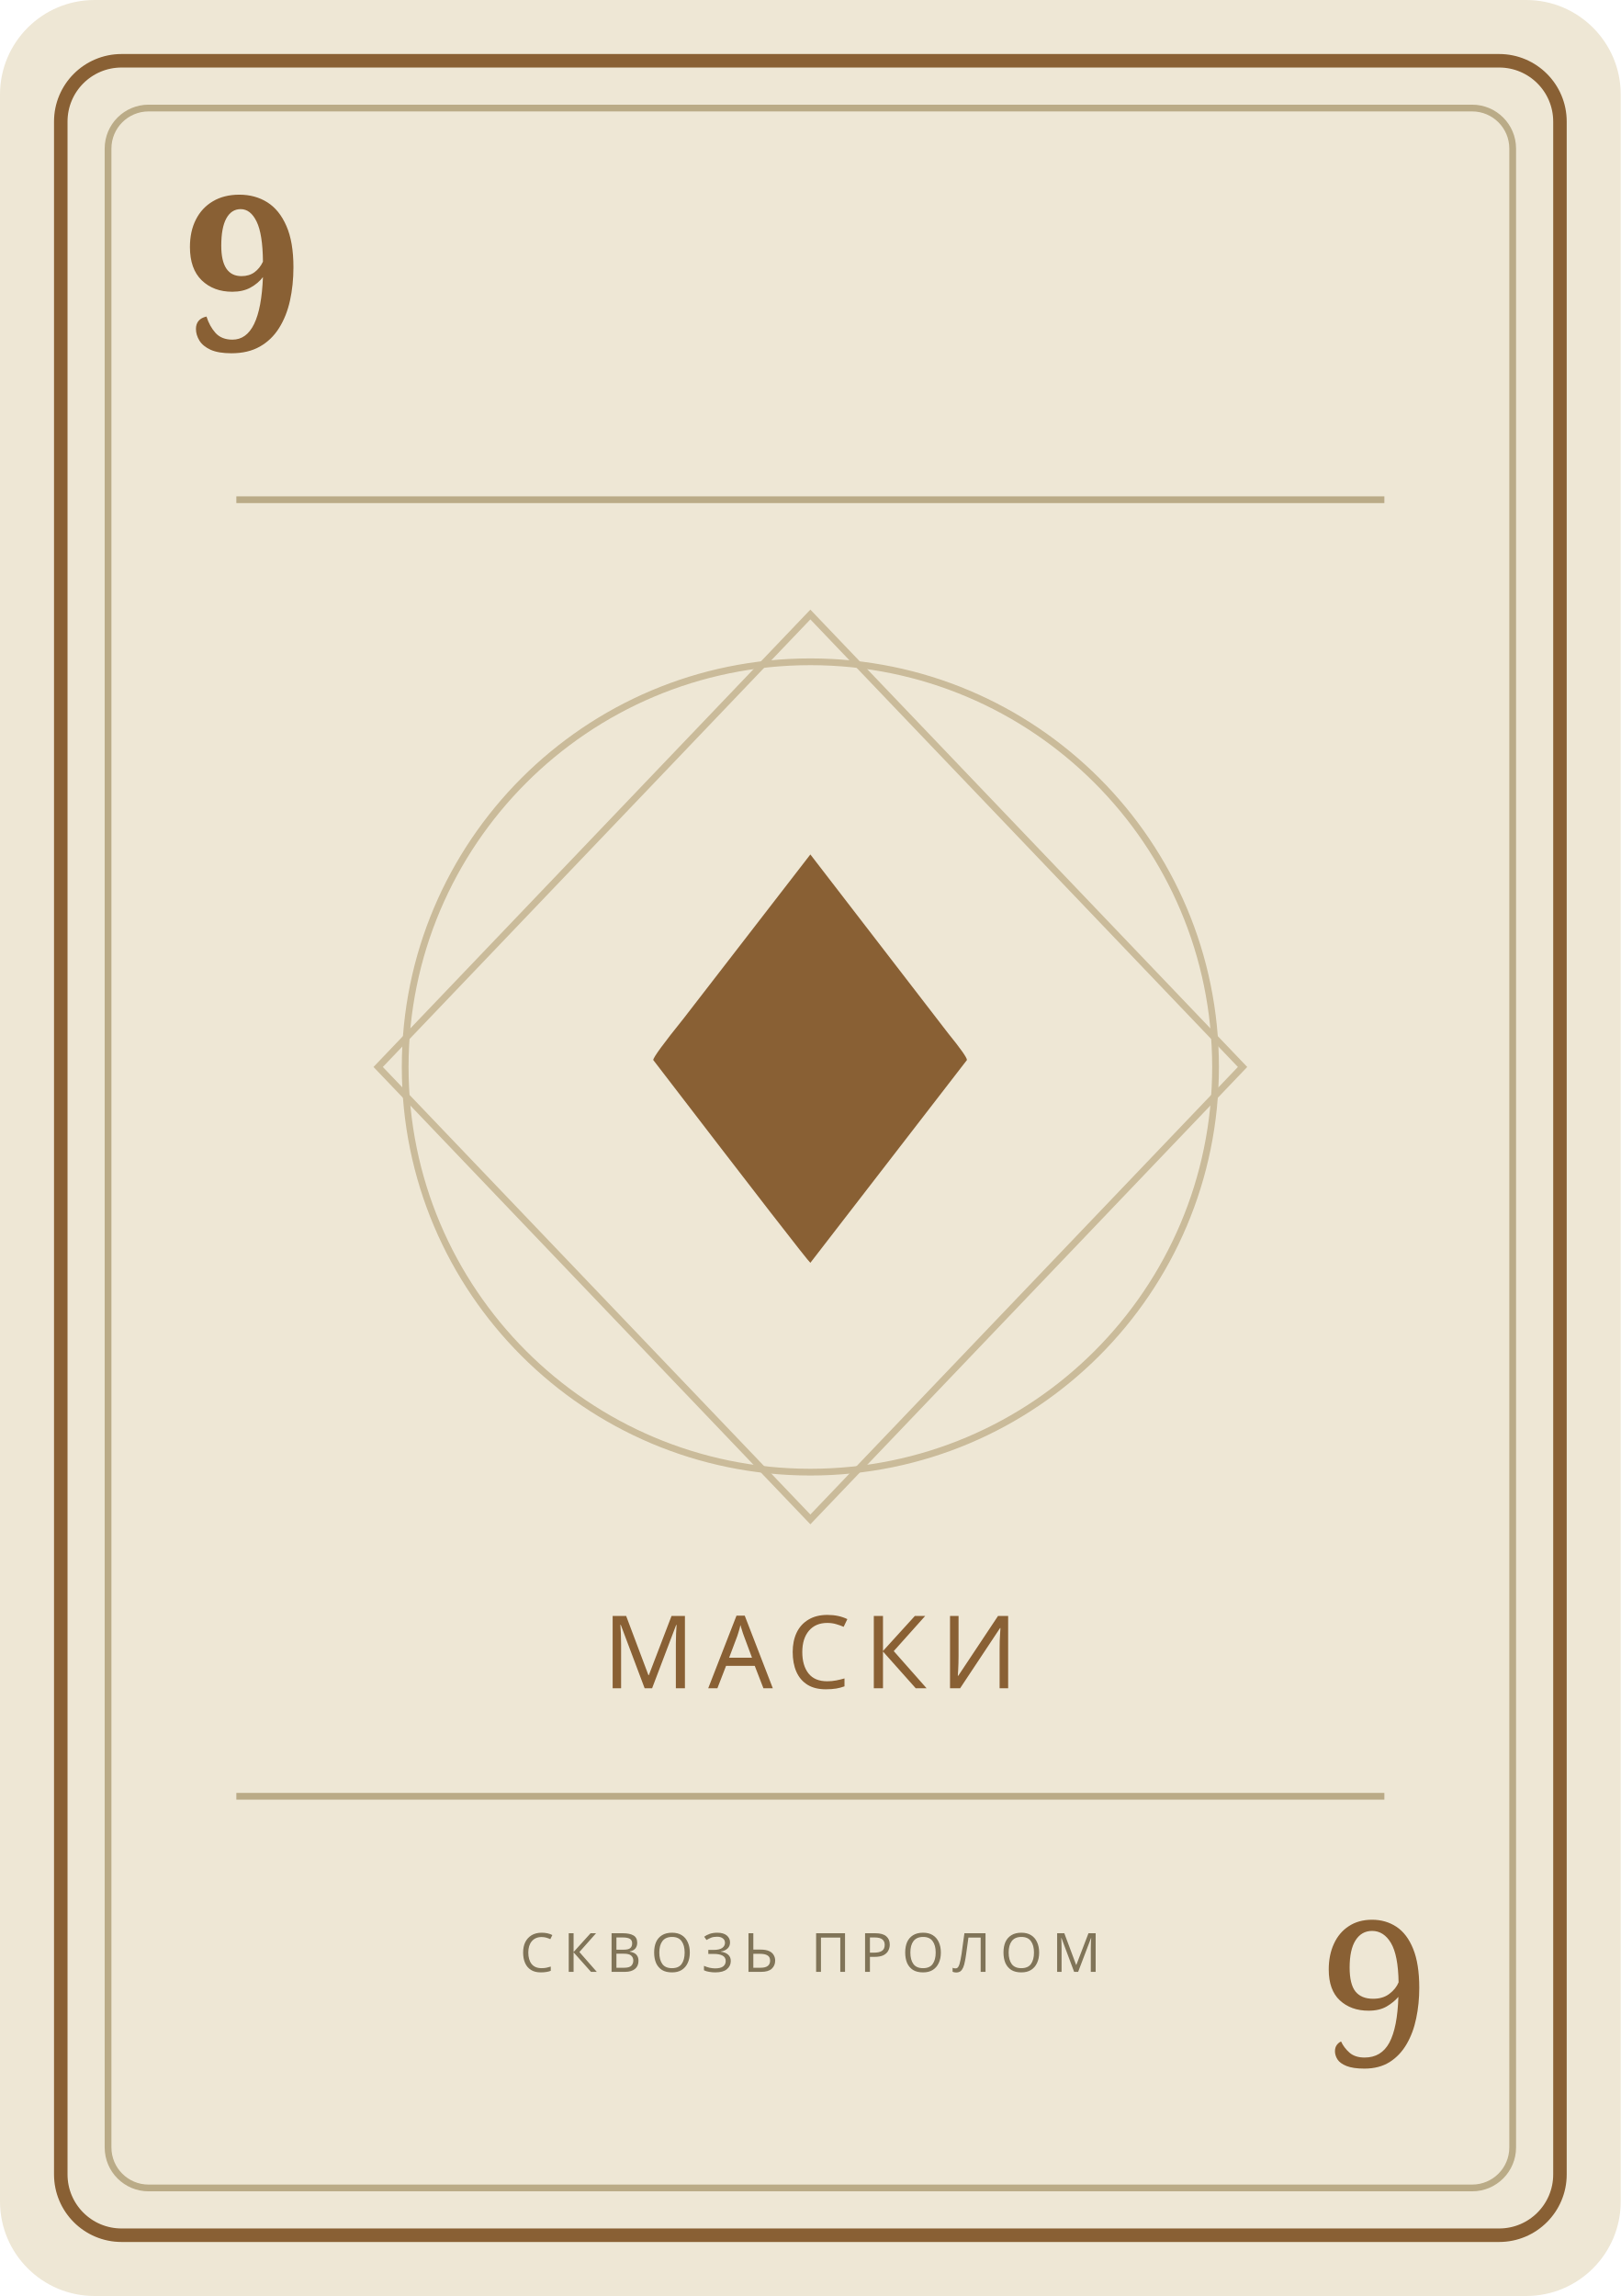
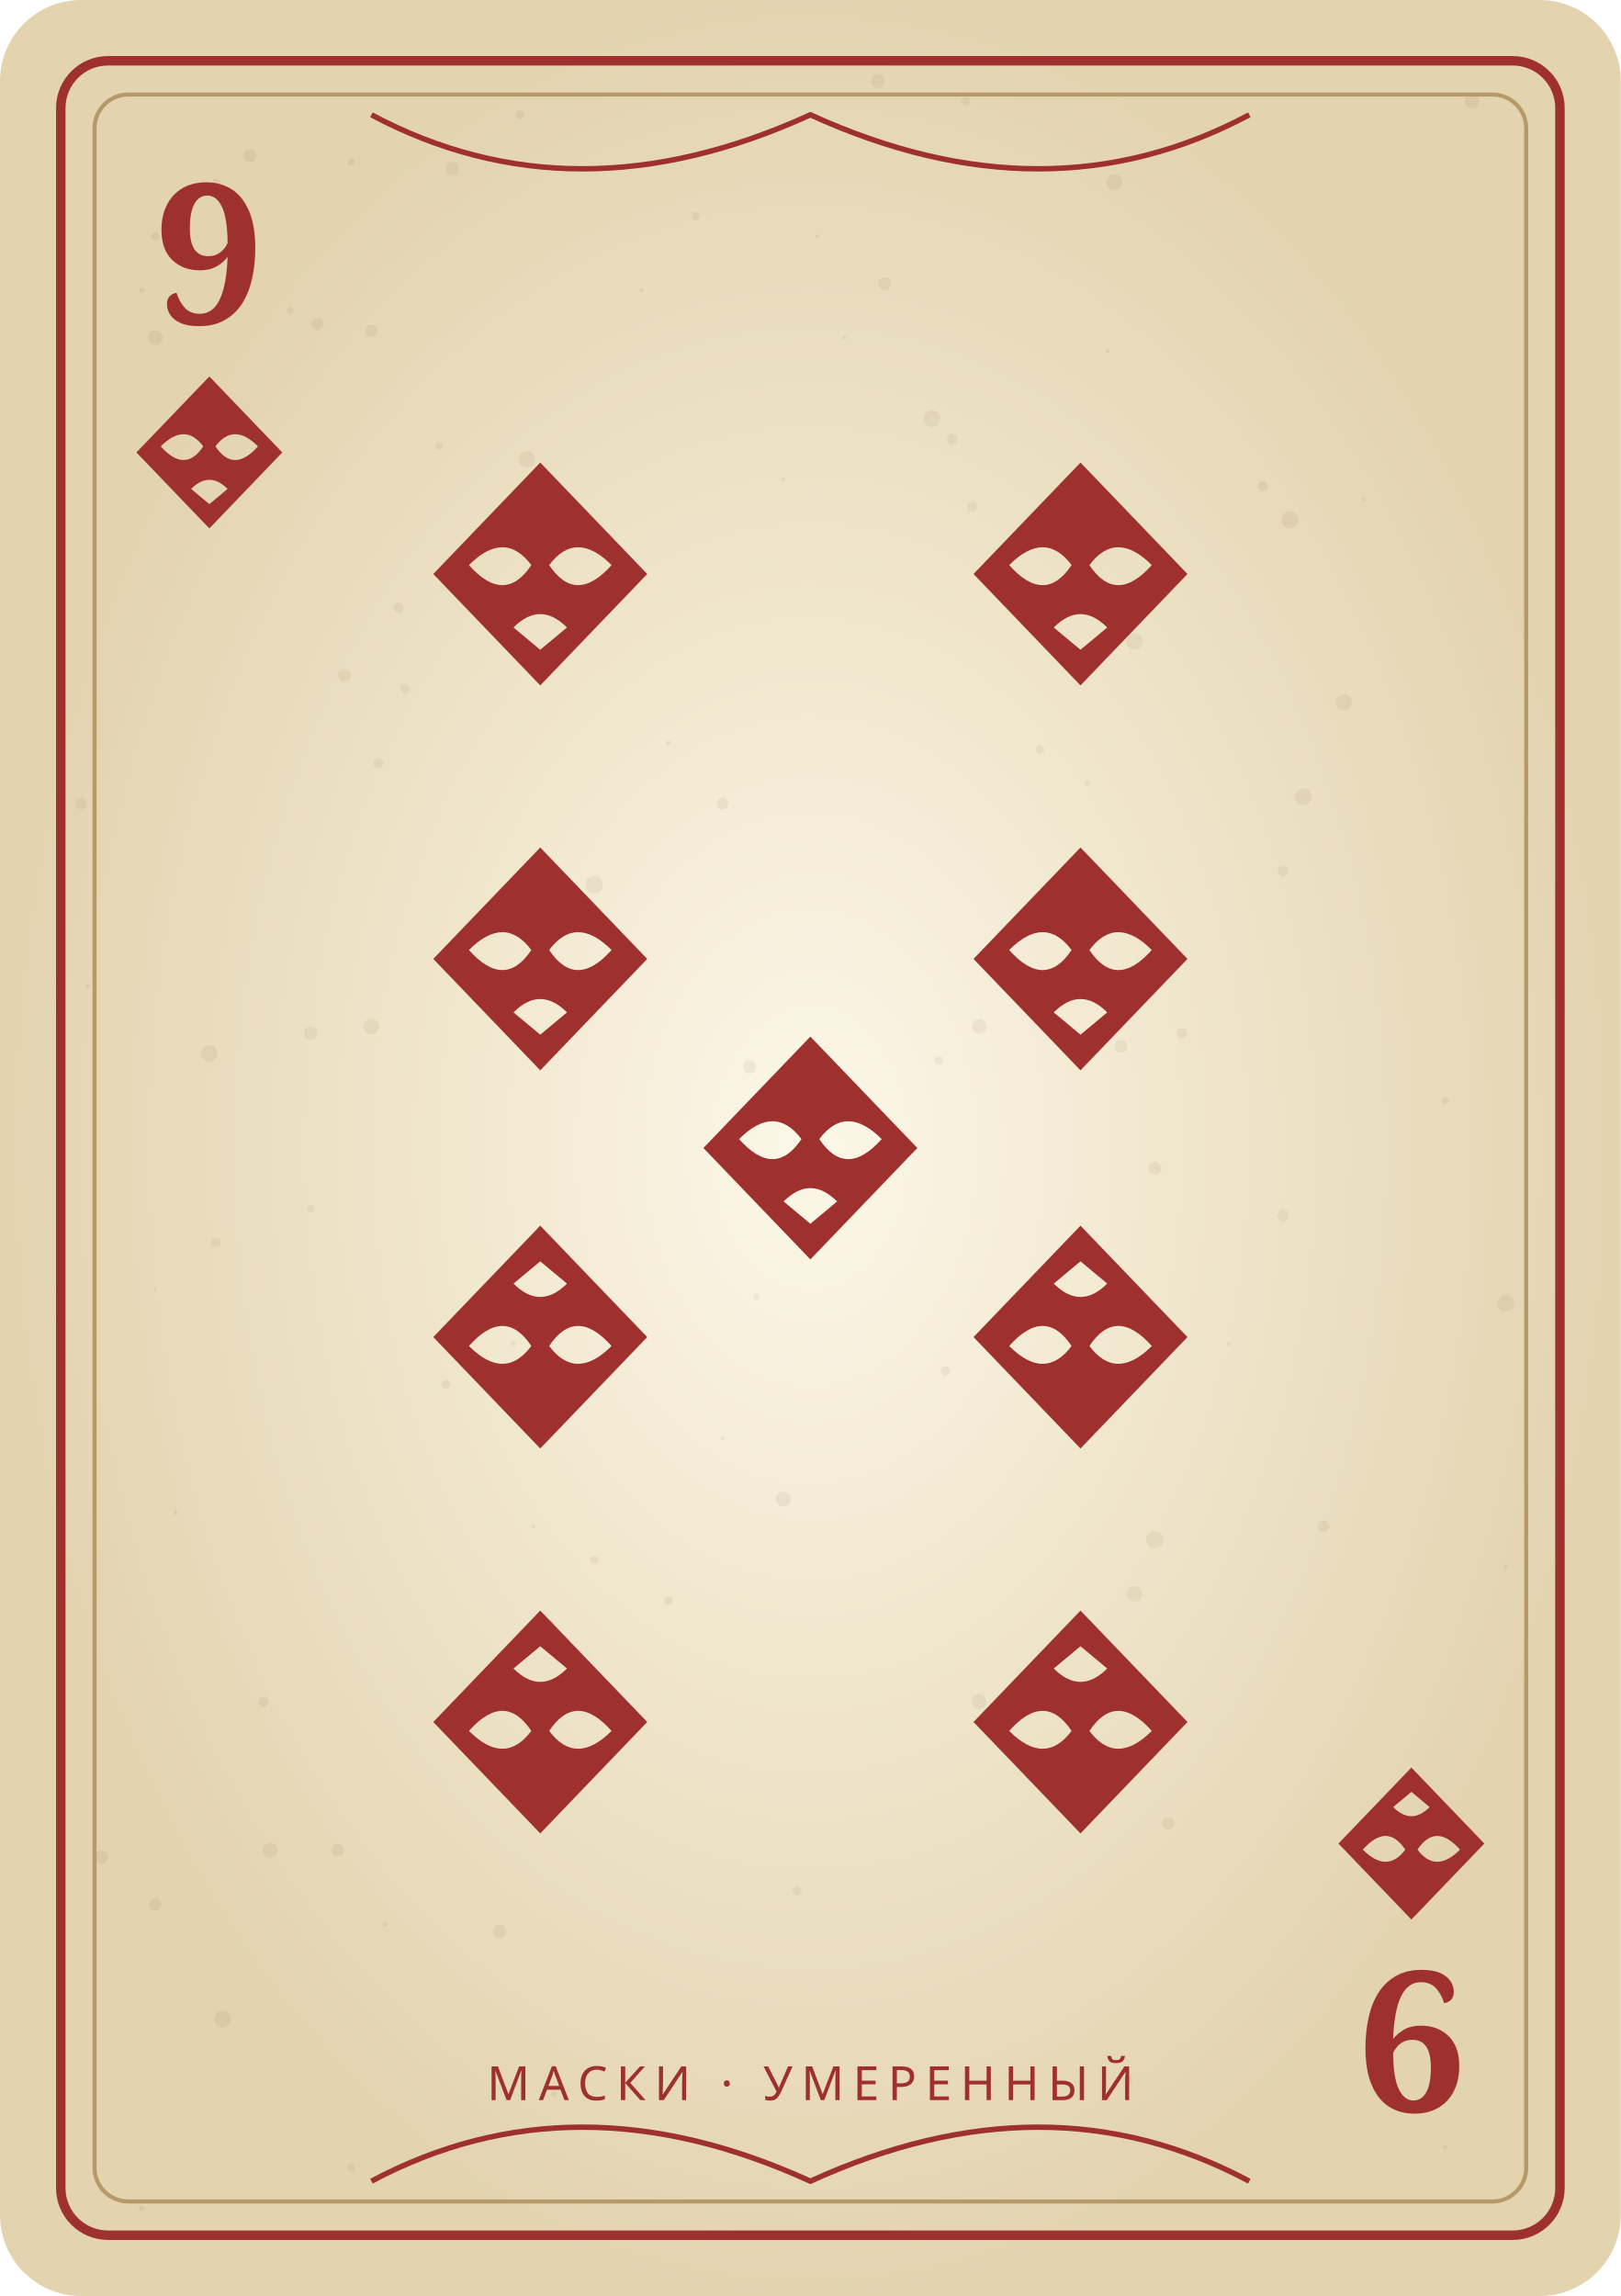
<svg xmlns="http://www.w3.org/2000/svg" width="240" height="340" viewBox="0 0 240 340">
-   <rect width="240" height="340" rx="14" fill="#eee7d5" />
-   <rect x="9" y="9" width="222" height="322" rx="9" fill="none" stroke="#896034" stroke-width="2" />
-   <rect x="16" y="16" width="208" height="308" rx="6" fill="none" stroke="#baab87" />
-   <path d="M35 74H205M35 266H205" stroke="#baab87" />
-   <text x="27" y="52" font-family="Georgia,serif" font-weight="bold" font-size="32" fill="#896034">9</text>
-   <text x="212" y="306" text-anchor="end" font-family="Georgia,serif" font-size="30" fill="#896034">9</text>
-   <circle cx="120" cy="158" r="60" fill="none" stroke="#cabb9a" />
-   <path d="M120 91L184 158L120 225L56 158Z" fill="none" stroke="#cabb9a" />
-   <text x="120" y="187" text-anchor="middle" font-family="Georgia,serif" font-size="83" fill="#896034">♦</text>
-   <text x="120" y="250" text-anchor="middle" font-family="sans-serif" font-size="15" letter-spacing="2" fill="#896034">МАСКИ</text>
-   <text x="120" y="292" text-anchor="middle" font-family="sans-serif" font-size="8" letter-spacing="1.4" fill="#807458">СКВОЗЬ ПРОЛОМ</text>
+   <defs>
+     <radialGradient id="paper">
+       <stop stop-color="#fcf7e8" />
+       <stop offset="1" stop-color="#e3d3af" />
+     </radialGradient>
+   </defs>
+   <rect width="240" height="340" rx="12" fill="url(#paper)" />
+   <circle cx="164" cy="52" r="0.29" fill="#806342" opacity=".09" />
+   <circle cx="111" cy="158" r="0.95" fill="#806342" opacity=".09" />
+   <circle cx="23" cy="191" r="0.26" fill="#806342" opacity=".09" />
+   <circle cx="130" cy="12" r="1.06" fill="#806342" opacity=".09" />
+   <circle cx="32" cy="27" r="0.58" fill="#806342" opacity=".09" />
+   <circle cx="13" cy="146" r="0.34" fill="#806342" opacity=".09" />
+   <circle cx="77" cy="17" r="0.60" fill="#806342" opacity=".09" />
+   <circle cx="39" cy="252" r="0.77" fill="#806342" opacity=".09" />
+   <circle cx="167" cy="308" r="0.68" fill="#806342" opacity=".09" />
+   <circle cx="40" cy="274" r="1.11" fill="#806342" opacity=".09" />
+   <circle cx="76" cy="199" r="0.41" fill="#806342" opacity=".09" />
+   <circle cx="118" cy="280" r="0.69" fill="#806342" opacity=".09" />
+   <circle cx="166" cy="155" r="0.94" fill="#806342" opacity=".09" />
+   <circle cx="46" cy="179" r="0.55" fill="#806342" opacity=".09" />
+   <circle cx="99" cy="110" r="0.35" fill="#806342" opacity=".09" />
+   <circle cx="165" cy="27" r="1.20" fill="#806342" opacity=".09" />
+   <circle cx="144" cy="75" r="0.78" fill="#806342" opacity=".09" />
+   <circle cx="79" cy="226" r="0.28" fill="#806342" opacity=".09" />
+   <circle cx="107" cy="119" r="0.87" fill="#806342" opacity=".09" />
+   <circle cx="81" cy="131" r="0.58" fill="#806342" opacity=".09" />
+   <circle cx="37" cy="23" r="0.96" fill="#806342" opacity=".09" />
+   <circle cx="88" cy="131" r="1.28" fill="#806342" opacity=".09" />
+   <circle cx="116" cy="71" r="0.30" fill="#806342" opacity=".09" />
+   <circle cx="187" cy="72" r="0.73" fill="#806342" opacity=".09" />
+   <circle cx="55" cy="49" r="0.91" fill="#806342" opacity=".09" />
+   <circle cx="32" cy="184" r="0.74" fill="#806342" opacity=".09" />
+   <circle cx="190" cy="129" r="0.81" fill="#806342" opacity=".09" />
+   <circle cx="199" cy="104" r="1.21" fill="#806342" opacity=".09" />
+   <circle cx="23" cy="50" r="1.10" fill="#806342" opacity=".09" />
+   <circle cx="47" cy="48" r="0.89" fill="#806342" opacity=".09" />
+   <circle cx="82" cy="243" r="0.99" fill="#806342" opacity=".09" />
+   <circle cx="139" cy="157" r="0.64" fill="#806342" opacity=".09" />
+   <circle cx="145" cy="152" r="1.06" fill="#806342" opacity=".09" />
+   <circle cx="141" cy="65" r="0.77" fill="#806342" opacity=".09" />
+   <circle cx="33" cy="299" r="1.23" fill="#806342" opacity=".09" />
+   <circle cx="196" cy="226" r="0.87" fill="#806342" opacity=".09" />
+   <circle cx="23" cy="35" r="0.64" fill="#806342" opacity=".09" />
+   <circle cx="90" cy="146" r="0.47" fill="#806342" opacity=".09" />
+   <circle cx="125" cy="50" r="0.31" fill="#806342" opacity=".09" />
+   <circle cx="74" cy="286" r="1.00" fill="#806342" opacity=".09" />
+   <circle cx="79" cy="96" r="0.35" fill="#806342" opacity=".09" />
+   <circle cx="66" cy="205" r="0.67" fill="#806342" opacity=".09" />
+   <circle cx="31" cy="156" r="1.24" fill="#806342" opacity=".09" />
+   <circle cx="34" cy="70" r="1.04" fill="#806342" opacity=".09" />
+   <circle cx="218" cy="15" r="1.08" fill="#806342" opacity=".09" />
+   <circle cx="112" cy="192" r="0.48" fill="#806342" opacity=".09" />
+   <circle cx="193" cy="118" r="1.25" fill="#806342" opacity=".09" />
+   <circle cx="46" cy="153" r="0.99" fill="#806342" opacity=".09" />
+   <circle cx="21" cy="43" r="0.42" fill="#806342" opacity=".09" />
+   <circle cx="175" cy="153" r="0.77" fill="#806342" opacity=".09" />
+   <circle cx="202" cy="74" r="0.29" fill="#806342" opacity=".09" />
+   <circle cx="107" cy="213" r="0.26" fill="#806342" opacity=".09" />
+   <circle cx="140" cy="203" r="0.71" fill="#806342" opacity=".09" />
+   <circle cx="168" cy="236" r="1.17" fill="#806342" opacity=".09" />
+   <circle cx="168" cy="95" r="1.23" fill="#806342" opacity=".09" />
+   <circle cx="95" cy="43" r="0.28" fill="#806342" opacity=".09" />
+   <circle cx="171" cy="173" r="0.98" fill="#806342" opacity=".09" />
+   <circle cx="52" cy="321" r="0.58" fill="#806342" opacity=".09" />
+   <circle cx="15" cy="275" r="1.02" fill="#806342" opacity=".09" />
+   <circle cx="78" cy="68" r="1.22" fill="#806342" opacity=".09" />
+   <circle cx="81" cy="241" r="1.22" fill="#806342" opacity=".09" />
+   <circle cx="65" cy="66" r="0.54" fill="#806342" opacity=".09" />
+   <circle cx="145" cy="252" r="1.10" fill="#806342" opacity=".09" />
+   <circle cx="43" cy="46" r="0.52" fill="#806342" opacity=".09" />
+   <circle cx="79" cy="132" r="1.12" fill="#806342" opacity=".09" />
+   <circle cx="138" cy="62" r="1.23" fill="#806342" opacity=".09" />
+   <circle cx="99" cy="237" r="0.63" fill="#806342" opacity=".09" />
+   <circle cx="59" cy="90" r="0.76" fill="#806342" opacity=".09" />
+   <circle cx="223" cy="232" r="0.31" fill="#806342" opacity=".09" />
+   <circle cx="56" cy="113" r="0.73" fill="#806342" opacity=".09" />
+   <circle cx="214" cy="318" r="0.33" fill="#806342" opacity=".09" />
+   <circle cx="12" cy="119" r="0.84" fill="#806342" opacity=".09" />
+   <circle cx="51" cy="100" r="0.95" fill="#806342" opacity=".09" />
+   <circle cx="161" cy="116" r="0.37" fill="#806342" opacity=".09" />
+   <circle cx="182" cy="199" r="0.30" fill="#806342" opacity=".09" />
+   <circle cx="26" cy="224" r="0.32" fill="#806342" opacity=".09" />
+   <circle cx="23" cy="282" r="0.92" fill="#806342" opacity=".09" />
+   <circle cx="60" cy="102" r="0.74" fill="#806342" opacity=".09" />
+   <circle cx="52" cy="24" r="0.53" fill="#806342" opacity=".09" />
+   <circle cx="154" cy="111" r="0.65" fill="#806342" opacity=".09" />
+   <circle cx="55" cy="152" r="1.17" fill="#806342" opacity=".09" />
+   <circle cx="116" cy="222" r="1.11" fill="#806342" opacity=".09" />
+   <circle cx="173" cy="270" r="0.91" fill="#806342" opacity=".09" />
+   <circle cx="223" cy="193" r="1.24" fill="#806342" opacity=".09" />
+   <circle cx="50" cy="274" r="0.94" fill="#806342" opacity=".09" />
+   <circle cx="171" cy="228" r="1.29" fill="#806342" opacity=".09" />
+   <circle cx="21" cy="327" r="0.45" fill="#806342" opacity=".09" />
+   <circle cx="190" cy="180" r="0.85" fill="#806342" opacity=".09" />
+   <circle cx="159" cy="90" r="0.35" fill="#806342" opacity=".09" />
+   <circle cx="160" cy="90" r="0.57" fill="#806342" opacity=".09" />
+   <circle cx="143" cy="15" r="0.68" fill="#806342" opacity=".09" />
+   <circle cx="121" cy="35" r="0.27" fill="#806342" opacity=".09" />
+   <circle cx="67" cy="25" r="0.96" fill="#806342" opacity=".09" />
+   <circle cx="131" cy="42" r="0.97" fill="#806342" opacity=".09" />
+   <circle cx="88" cy="231" r="0.59" fill="#806342" opacity=".09" />
+   <circle cx="103" cy="32" r="0.58" fill="#806342" opacity=".09" />
+   <circle cx="214" cy="163" r="0.51" fill="#806342" opacity=".09" />
+   <circle cx="57" cy="285" r="0.34" fill="#806342" opacity=".09" />
+   <circle cx="82" cy="310" r="0.41" fill="#806342" opacity=".09" />
+   <circle cx="191" cy="77" r="1.26" fill="#806342" opacity=".09" />
+   <rect x="9" y="9" width="222" height="322" rx="7" fill="none" stroke="#9e302d" stroke-width="1.4" />
+   <rect x="14" y="14" width="212" height="312" rx="5" fill="none" stroke="#b59a68" stroke-width=".6" />
+   <path d="M55 17Q85 33 120 17Q155 33 185 17M55 323Q85 307 120 323Q155 307 185 323" fill="none" stroke="#9e302d" stroke-width=".8" />
+   <text x="31" y="48" text-anchor="middle" font-family="Georgia,serif" font-weight="bold" font-size="29" fill="#9e302d">9</text>
+   <g transform="translate(31 67) rotate(0) scale(0.45)">
+     <path d="M0-25L24 0L0 25L-24 0ZM-16-2Q-8-10-2-2Q-8 7-16-2ZM16-2Q8-10 2-2Q8 7 16-2ZM-6 12Q0 6 6 12L0 17Z" fill="#9e302d" fill-rule="evenodd" />
+   </g>
+   <g transform="rotate(180 120 170)">
+     <text x="31" y="48" text-anchor="middle" font-family="Georgia,serif" font-weight="bold" font-size="29" fill="#9e302d">9</text>
+     <g transform="translate(31 67) rotate(0) scale(0.45)">
+       <path d="M0-25L24 0L0 25L-24 0ZM-16-2Q-8-10-2-2Q-8 7-16-2ZM16-2Q8-10 2-2Q8 7 16-2ZM-6 12Q0 6 6 12L0 17Z" fill="#9e302d" fill-rule="evenodd" />
+     </g>
+   </g>
+   <g transform="translate(80 85) rotate(0) scale(0.66)">
+     <path d="M0-25L24 0L0 25L-24 0ZM-16-2Q-8-10-2-2Q-8 7-16-2ZM16-2Q8-10 2-2Q8 7 16-2ZM-6 12Q0 6 6 12L0 17Z" fill="#9e302d" fill-rule="evenodd" />
+   </g>
+   <g transform="translate(160 85) rotate(0) scale(0.66)">
+     <path d="M0-25L24 0L0 25L-24 0ZM-16-2Q-8-10-2-2Q-8 7-16-2ZM16-2Q8-10 2-2Q8 7 16-2ZM-6 12Q0 6 6 12L0 17Z" fill="#9e302d" fill-rule="evenodd" />
+   </g>
+   <g transform="translate(80 142) rotate(0) scale(0.66)">
+     <path d="M0-25L24 0L0 25L-24 0ZM-16-2Q-8-10-2-2Q-8 7-16-2ZM16-2Q8-10 2-2Q8 7 16-2ZM-6 12Q0 6 6 12L0 17Z" fill="#9e302d" fill-rule="evenodd" />
+   </g>
+   <g transform="translate(160 142) rotate(0) scale(0.66)">
+     <path d="M0-25L24 0L0 25L-24 0ZM-16-2Q-8-10-2-2Q-8 7-16-2ZM16-2Q8-10 2-2Q8 7 16-2ZM-6 12Q0 6 6 12L0 17Z" fill="#9e302d" fill-rule="evenodd" />
+   </g>
+   <g transform="translate(120 170) rotate(0) scale(0.66)">
+     <path d="M0-25L24 0L0 25L-24 0ZM-16-2Q-8-10-2-2Q-8 7-16-2ZM16-2Q8-10 2-2Q8 7 16-2ZM-6 12Q0 6 6 12L0 17Z" fill="#9e302d" fill-rule="evenodd" />
+   </g>
+   <g transform="translate(80 198) rotate(180) scale(0.66)">
+     <path d="M0-25L24 0L0 25L-24 0ZM-16-2Q-8-10-2-2Q-8 7-16-2ZM16-2Q8-10 2-2Q8 7 16-2ZM-6 12Q0 6 6 12L0 17Z" fill="#9e302d" fill-rule="evenodd" />
+   </g>
+   <g transform="translate(160 198) rotate(180) scale(0.66)">
+     <path d="M0-25L24 0L0 25L-24 0ZM-16-2Q-8-10-2-2Q-8 7-16-2ZM16-2Q8-10 2-2Q8 7 16-2ZM-6 12Q0 6 6 12L0 17Z" fill="#9e302d" fill-rule="evenodd" />
+   </g>
+   <g transform="translate(80 255) rotate(180) scale(0.66)">
+     <path d="M0-25L24 0L0 25L-24 0ZM-16-2Q-8-10-2-2Q-8 7-16-2ZM16-2Q8-10 2-2Q8 7 16-2ZM-6 12Q0 6 6 12L0 17Z" fill="#9e302d" fill-rule="evenodd" />
+   </g>
+   <g transform="translate(160 255) rotate(180) scale(0.66)">
+     <path d="M0-25L24 0L0 25L-24 0ZM-16-2Q-8-10-2-2Q-8 7-16-2ZM16-2Q8-10 2-2Q8 7 16-2ZM-6 12Q0 6 6 12L0 17Z" fill="#9e302d" fill-rule="evenodd" />
+   </g>
+   <text x="120" y="311" text-anchor="middle" font-family="sans-serif" font-size="7" letter-spacing="1.3" fill="#9e302d">МАСКИ · УМЕРЕННЫЙ</text>
</svg>
